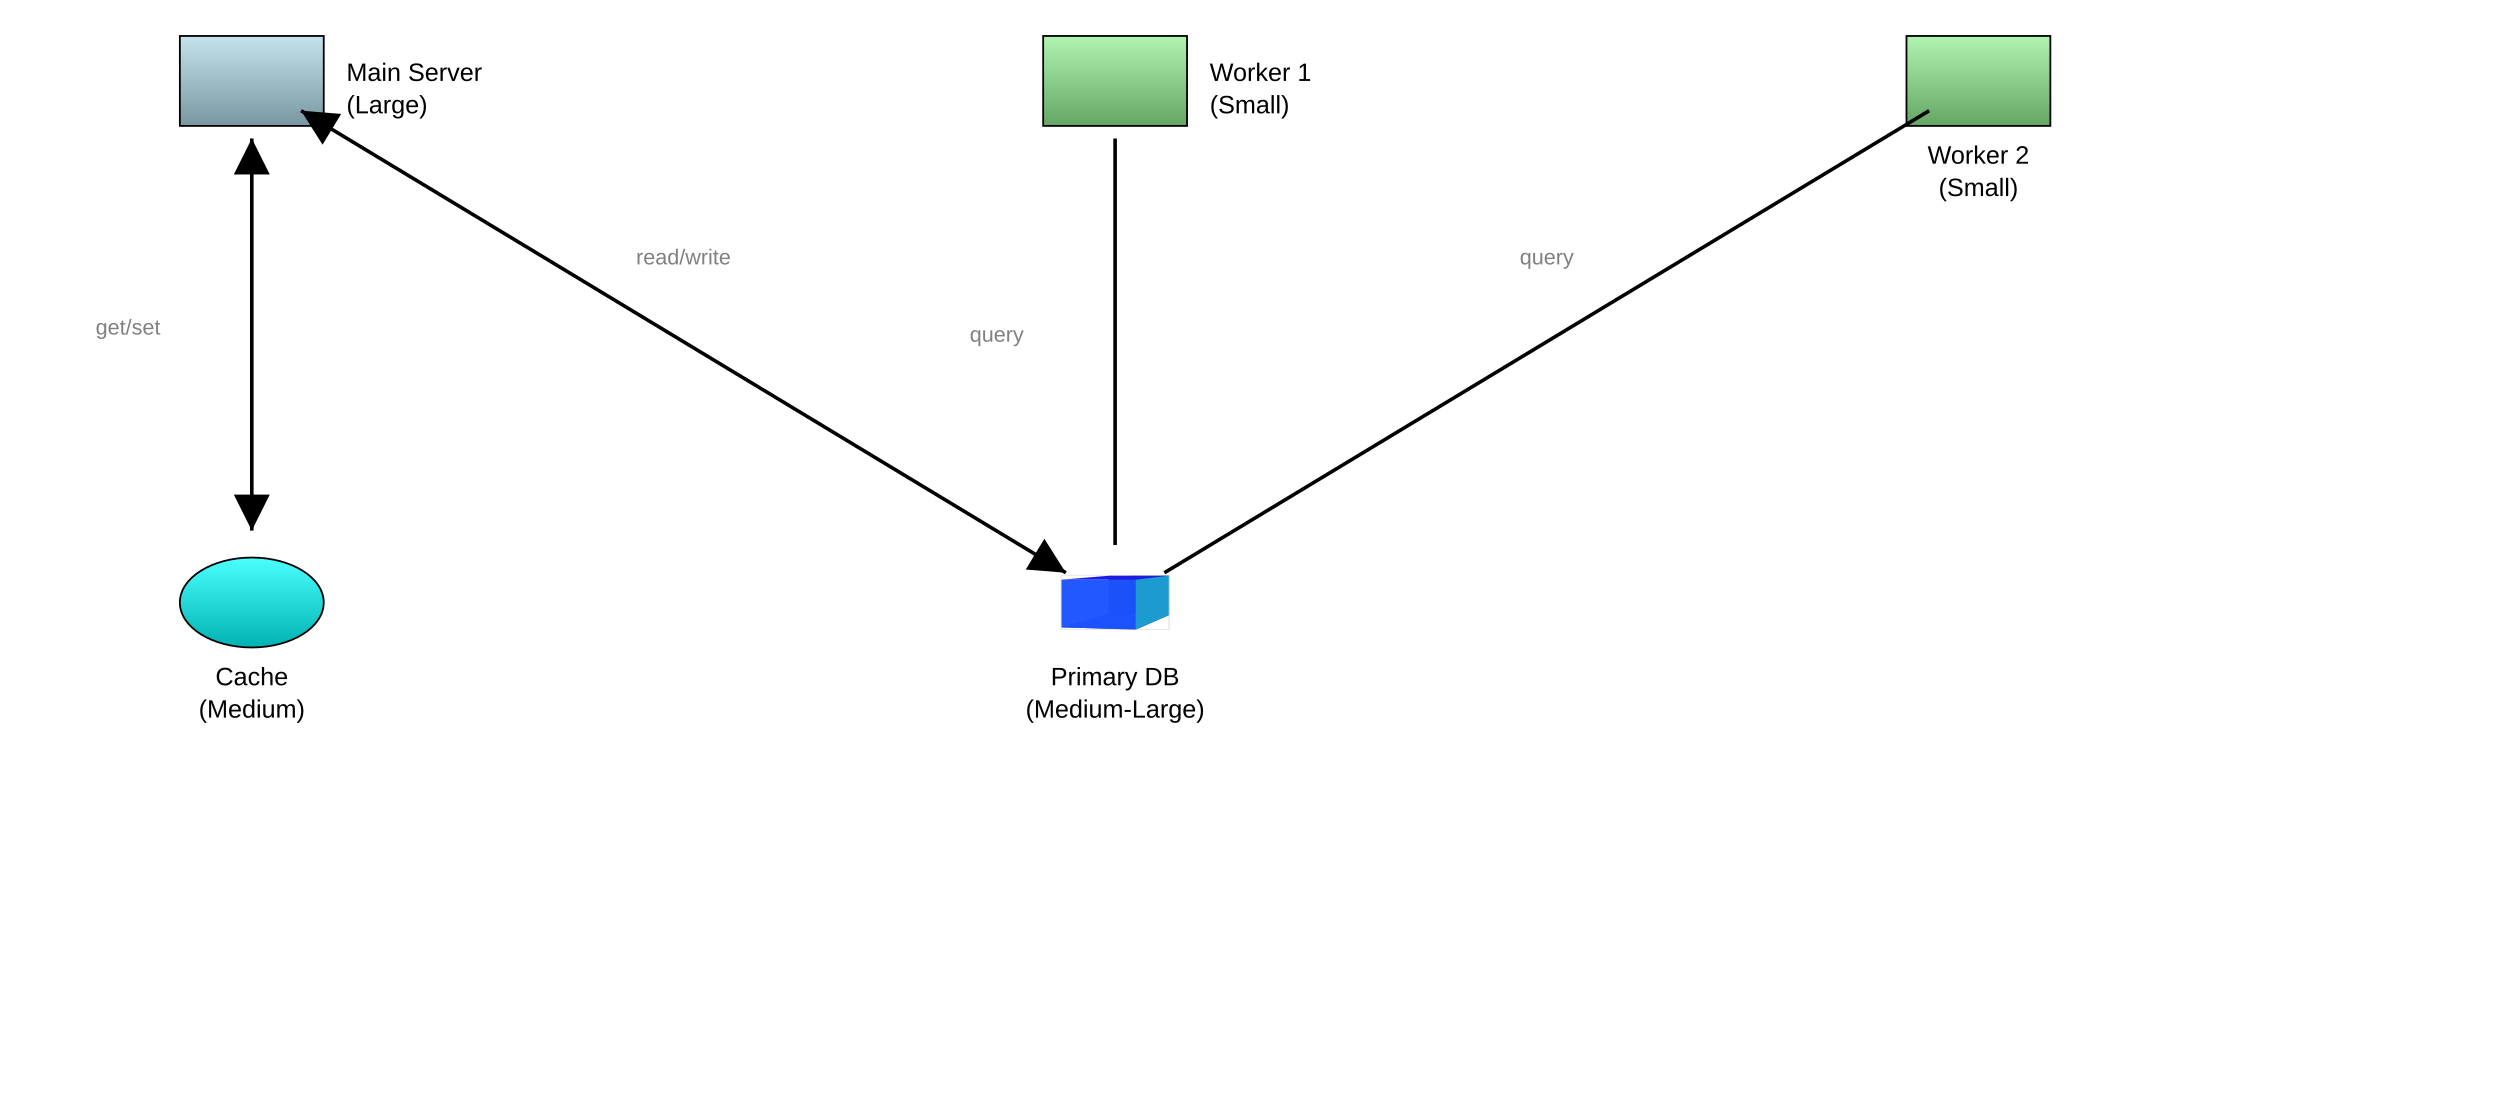
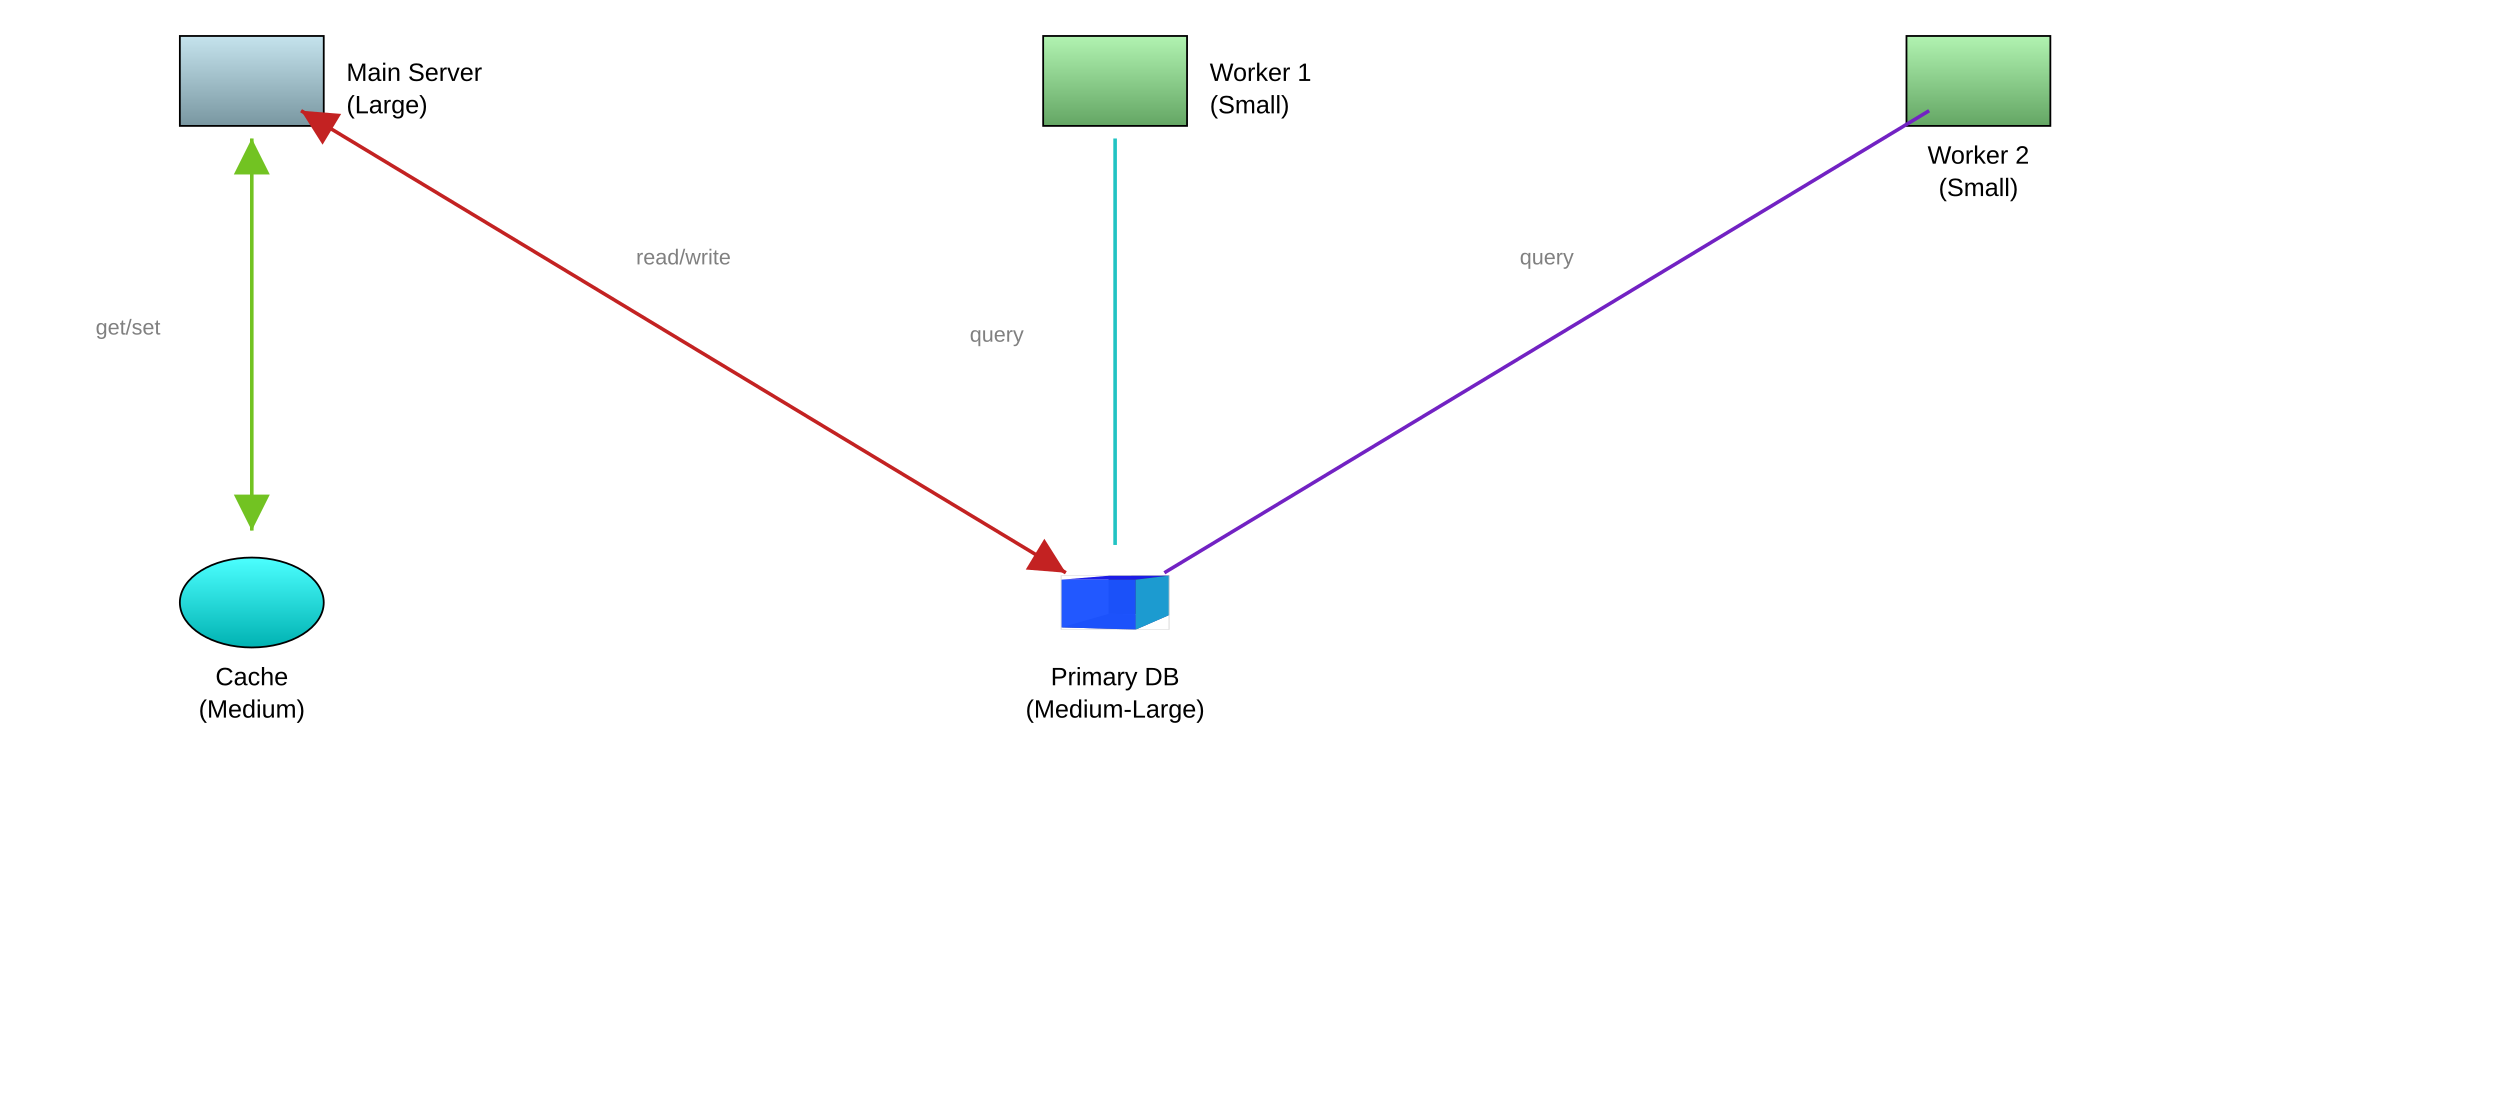
<svg xmlns="http://www.w3.org/2000/svg" baseProfile="full" height="610.0" version="1.1" viewBox="0,0,1390.0,610.0" width="1390.0">
  <defs>
    <marker id="arrow-end" markerHeight="10" markerWidth="10" orient="auto" refX="10" refY="5">
      <path d="M 0 0 L 10 5 L 0 10 z" fill="black" />
    </marker>
    <marker id="arrow-start" markerHeight="10" markerWidth="10" orient="auto" refX="0" refY="5">
      <path d="M 10 0 L 0 5 L 10 10 z" fill="black" />
    </marker>
    <marker id="circle-start" markerHeight="10" markerWidth="10" orient="auto" refX="5" refY="5">
      <circle cx="5" cy="5" fill="black" r="4" />
    </marker>
    <marker id="circle-end" markerHeight="10" markerWidth="10" orient="auto" refX="5" refY="5">
      <circle cx="5" cy="5" fill="black" r="4" />
+     </marker>
+     <marker id="arrow-end-c0" markerHeight="10" markerWidth="10" orient="auto" refX="10" refY="5">
+       <path d="M 0 0 L 10 5 L 0 10 z" fill="#c32222" />
+     </marker>
+     <marker id="arrow-start-c0" markerHeight="10" markerWidth="10" orient="auto" refX="0" refY="5">
+       <path d="M 10 0 L 0 5 L 10 10 z" fill="#c32222" />
+     </marker>
+     <marker id="circle-start-c0" markerHeight="10" markerWidth="10" orient="auto" refX="5" refY="5">
+       <circle cx="5" cy="5" fill="#c32222" r="4" />
+     </marker>
+     <marker id="circle-end-c0" markerHeight="10" markerWidth="10" orient="auto" refX="5" refY="5">
+       <circle cx="5" cy="5" fill="#c32222" r="4" />
+     </marker>
+     <marker id="arrow-end-c1" markerHeight="10" markerWidth="10" orient="auto" refX="10" refY="5">
+       <path d="M 0 0 L 10 5 L 0 10 z" fill="#72c322" />
+     </marker>
+     <marker id="arrow-start-c1" markerHeight="10" markerWidth="10" orient="auto" refX="0" refY="5">
+       <path d="M 10 0 L 0 5 L 10 10 z" fill="#72c322" />
+     </marker>
+     <marker id="circle-start-c1" markerHeight="10" markerWidth="10" orient="auto" refX="5" refY="5">
+       <circle cx="5" cy="5" fill="#72c322" r="4" />
+     </marker>
+     <marker id="circle-end-c1" markerHeight="10" markerWidth="10" orient="auto" refX="5" refY="5">
+       <circle cx="5" cy="5" fill="#72c322" r="4" />
+     </marker>
+     <marker id="arrow-end-c2" markerHeight="10" markerWidth="10" orient="auto" refX="10" refY="5">
+       <path d="M 0 0 L 10 5 L 0 10 z" fill="#22c3c3" />
+     </marker>
+     <marker id="arrow-start-c2" markerHeight="10" markerWidth="10" orient="auto" refX="0" refY="5">
+       <path d="M 10 0 L 0 5 L 10 10 z" fill="#22c3c3" />
+     </marker>
+     <marker id="circle-start-c2" markerHeight="10" markerWidth="10" orient="auto" refX="5" refY="5">
+       <circle cx="5" cy="5" fill="#22c3c3" r="4" />
+     </marker>
+     <marker id="circle-end-c2" markerHeight="10" markerWidth="10" orient="auto" refX="5" refY="5">
+       <circle cx="5" cy="5" fill="#22c3c3" r="4" />
+     </marker>
+     <marker id="arrow-end-c3" markerHeight="10" markerWidth="10" orient="auto" refX="10" refY="5">
+       <path d="M 0 0 L 10 5 L 0 10 z" fill="#7222c3" />
+     </marker>
+     <marker id="arrow-start-c3" markerHeight="10" markerWidth="10" orient="auto" refX="0" refY="5">
+       <path d="M 10 0 L 0 5 L 10 10 z" fill="#7222c3" />
+     </marker>
+     <marker id="circle-start-c3" markerHeight="10" markerWidth="10" orient="auto" refX="5" refY="5">
+       <circle cx="5" cy="5" fill="#7222c3" r="4" />
+     </marker>
+     <marker id="circle-end-c3" markerHeight="10" markerWidth="10" orient="auto" refX="5" refY="5">
+       <circle cx="5" cy="5" fill="#7222c3" r="4" />
    </marker>
    <linearGradient id="gradient-main-server" x1="0%" x2="0%" y1="0%" y2="100%">
      <stop offset="0%" stop-color="#c5e3ed" />
      <stop offset="100%" stop-color="#7997a1" />
    </linearGradient>
    <linearGradient id="gradient-db-primary" x1="0%" x2="0%" y1="0%" y2="100%">
      <stop offset="0%" stop-color="#ffc04c" />
      <stop offset="100%" stop-color="#b27300" />
    </linearGradient>
    <linearGradient id="gradient-cache" x1="0%" x2="0%" y1="0%" y2="100%">
      <stop offset="0%" stop-color="#4cffff" />
      <stop offset="100%" stop-color="#00b2b2" />
    </linearGradient>
    <linearGradient id="gradient-worker-1" x1="0%" x2="0%" y1="0%" y2="100%">
      <stop offset="0%" stop-color="#b1f3b1" />
      <stop offset="100%" stop-color="#64a664" />
    </linearGradient>
    <linearGradient id="gradient-worker-2" x1="0%" x2="0%" y1="0%" y2="100%">
      <stop offset="0%" stop-color="#b1f3b1" />
      <stop offset="100%" stop-color="#64a664" />
    </linearGradient>
  </defs>
  <rect fill="url(#gradient-main-server)" height="50" stroke="black" width="80" x="100.0" y="20.0" />
  <g id="db-primary">
    <g transform="translate(590.0,320.0) scale(1.204819,0.6928406) translate(-0.9,-1.4)">
      <path d="M 22.754,32.117 0.945,43 V 4.729 L 22.754,1.57 Z" fill="#e9e9ff" stroke="none" />
      <path d="M 50.713,33.121 V 1.463 L 22.754,1.57 V 32.117 Z" fill="#353564" stroke="none" />
      <path d="M 50.713,33.121 35.296,44.771 0.945,43 22.754,32.117 Z" fill="#4d4d9f" stroke="none" />
      <path d="M 50.713,1.463 35.296,4.738 0.945,4.729 22.754,1.57 Z" fill="#1c1ce6" opacity="1" stroke="none" />
      <path d="M 35.296,44.771 V 4.738 L 0.945,4.729 V 43 Z" fill="#1a52ff" opacity="0.96" stroke="none" />
      <path d="M 50.713,33.121 35.296,44.771 V 4.738 L 50.713,1.463 Z" fill="#1c9bd0" stroke="none" />
      <rect fill="none" height="43.3" opacity="0.67" stroke="#cbcbcb" stroke-width="0.48" width="49.8" x="0.9" y="1.4" />
    </g>
  </g>
  <ellipse cx="140.0" cy="335.0" fill="url(#gradient-cache)" rx="40.0" ry="25.0" stroke="black" />
  <rect fill="url(#gradient-worker-1)" height="50" stroke="black" width="80" x="580.0" y="20.0" />
  <rect fill="url(#gradient-worker-2)" height="50" stroke="black" width="80" x="1060.0" y="20.0" />
-   <line marker-end="url(#arrow-end)" marker-start="url(#arrow-start)" stroke="black" stroke-width="2" x1="167.389" x2="592.611" y1="61.548" y2="318.452" />
-   <line marker-end="url(#arrow-end)" marker-start="url(#arrow-start)" stroke="black" stroke-width="2" x1="140.0" x2="140.0" y1="77.0" y2="295.0" />
-   <line stroke="black" stroke-width="2" x1="620.0" x2="620.0" y1="77.0" y2="303.0" />
-   <line stroke="black" stroke-width="2" x1="1072.611" x2="647.389" y1="61.548" y2="318.452" />
+   <line marker-end="url(#arrow-end-c0)" marker-start="url(#arrow-start-c0)" stroke="#c32222" stroke-width="2" x1="167.389" x2="592.611" y1="61.548" y2="318.452" />
+   <line marker-end="url(#arrow-end-c1)" marker-start="url(#arrow-start-c1)" stroke="#72c322" stroke-width="2" x1="140.0" x2="140.0" y1="77.0" y2="295.0" />
+   <line stroke="#22c3c3" stroke-width="2" x1="620.0" x2="620.0" y1="77.0" y2="303.0" />
+   <line stroke="#7222c3" stroke-width="2" x1="1072.611" x2="647.389" y1="61.548" y2="318.452" />
  <text fill="black" font-family="Arial, sans-serif" font-size="14px" text-anchor="start" x="192.6" y="45.0">Main Server</text>
  <text fill="black" font-family="Arial, sans-serif" font-size="14px" text-anchor="start" x="192.6" y="63.0">(Large)</text>
  <text fill="black" font-family="Arial, sans-serif" font-size="14px" text-anchor="middle" x="620.0" y="381.0">Primary DB</text>
  <text fill="black" font-family="Arial, sans-serif" font-size="14px" text-anchor="middle" x="620.0" y="399.0">(Medium-Large)</text>
  <text fill="black" font-family="Arial, sans-serif" font-size="14px" text-anchor="middle" x="140.0" y="381.0">Cache</text>
  <text fill="black" font-family="Arial, sans-serif" font-size="14px" text-anchor="middle" x="140.0" y="399.0">(Medium)</text>
  <text fill="black" font-family="Arial, sans-serif" font-size="14px" text-anchor="start" x="672.6" y="45.0">Worker 1</text>
  <text fill="black" font-family="Arial, sans-serif" font-size="14px" text-anchor="start" x="672.6" y="63.0">(Small)</text>
  <text fill="black" font-family="Arial, sans-serif" font-size="14px" text-anchor="middle" x="1100.0" y="91.0">Worker 2</text>
  <text fill="black" font-family="Arial, sans-serif" font-size="14px" text-anchor="middle" x="1100.0" y="109.0">(Small)</text>
  <text fill="gray" font-family="Arial, sans-serif" font-size="12px" text-anchor="middle" x="380.0" y="147.0">read/write</text>
  <text fill="gray" font-family="Arial, sans-serif" font-size="12px" text-anchor="end" x="89.2" y="186.0">get/set</text>
  <text fill="gray" font-family="Arial, sans-serif" font-size="12px" text-anchor="end" x="569.2" y="190.0">query</text>
  <text fill="gray" font-family="Arial, sans-serif" font-size="12px" text-anchor="middle" x="860.0" y="147.0">query</text>
</svg>
